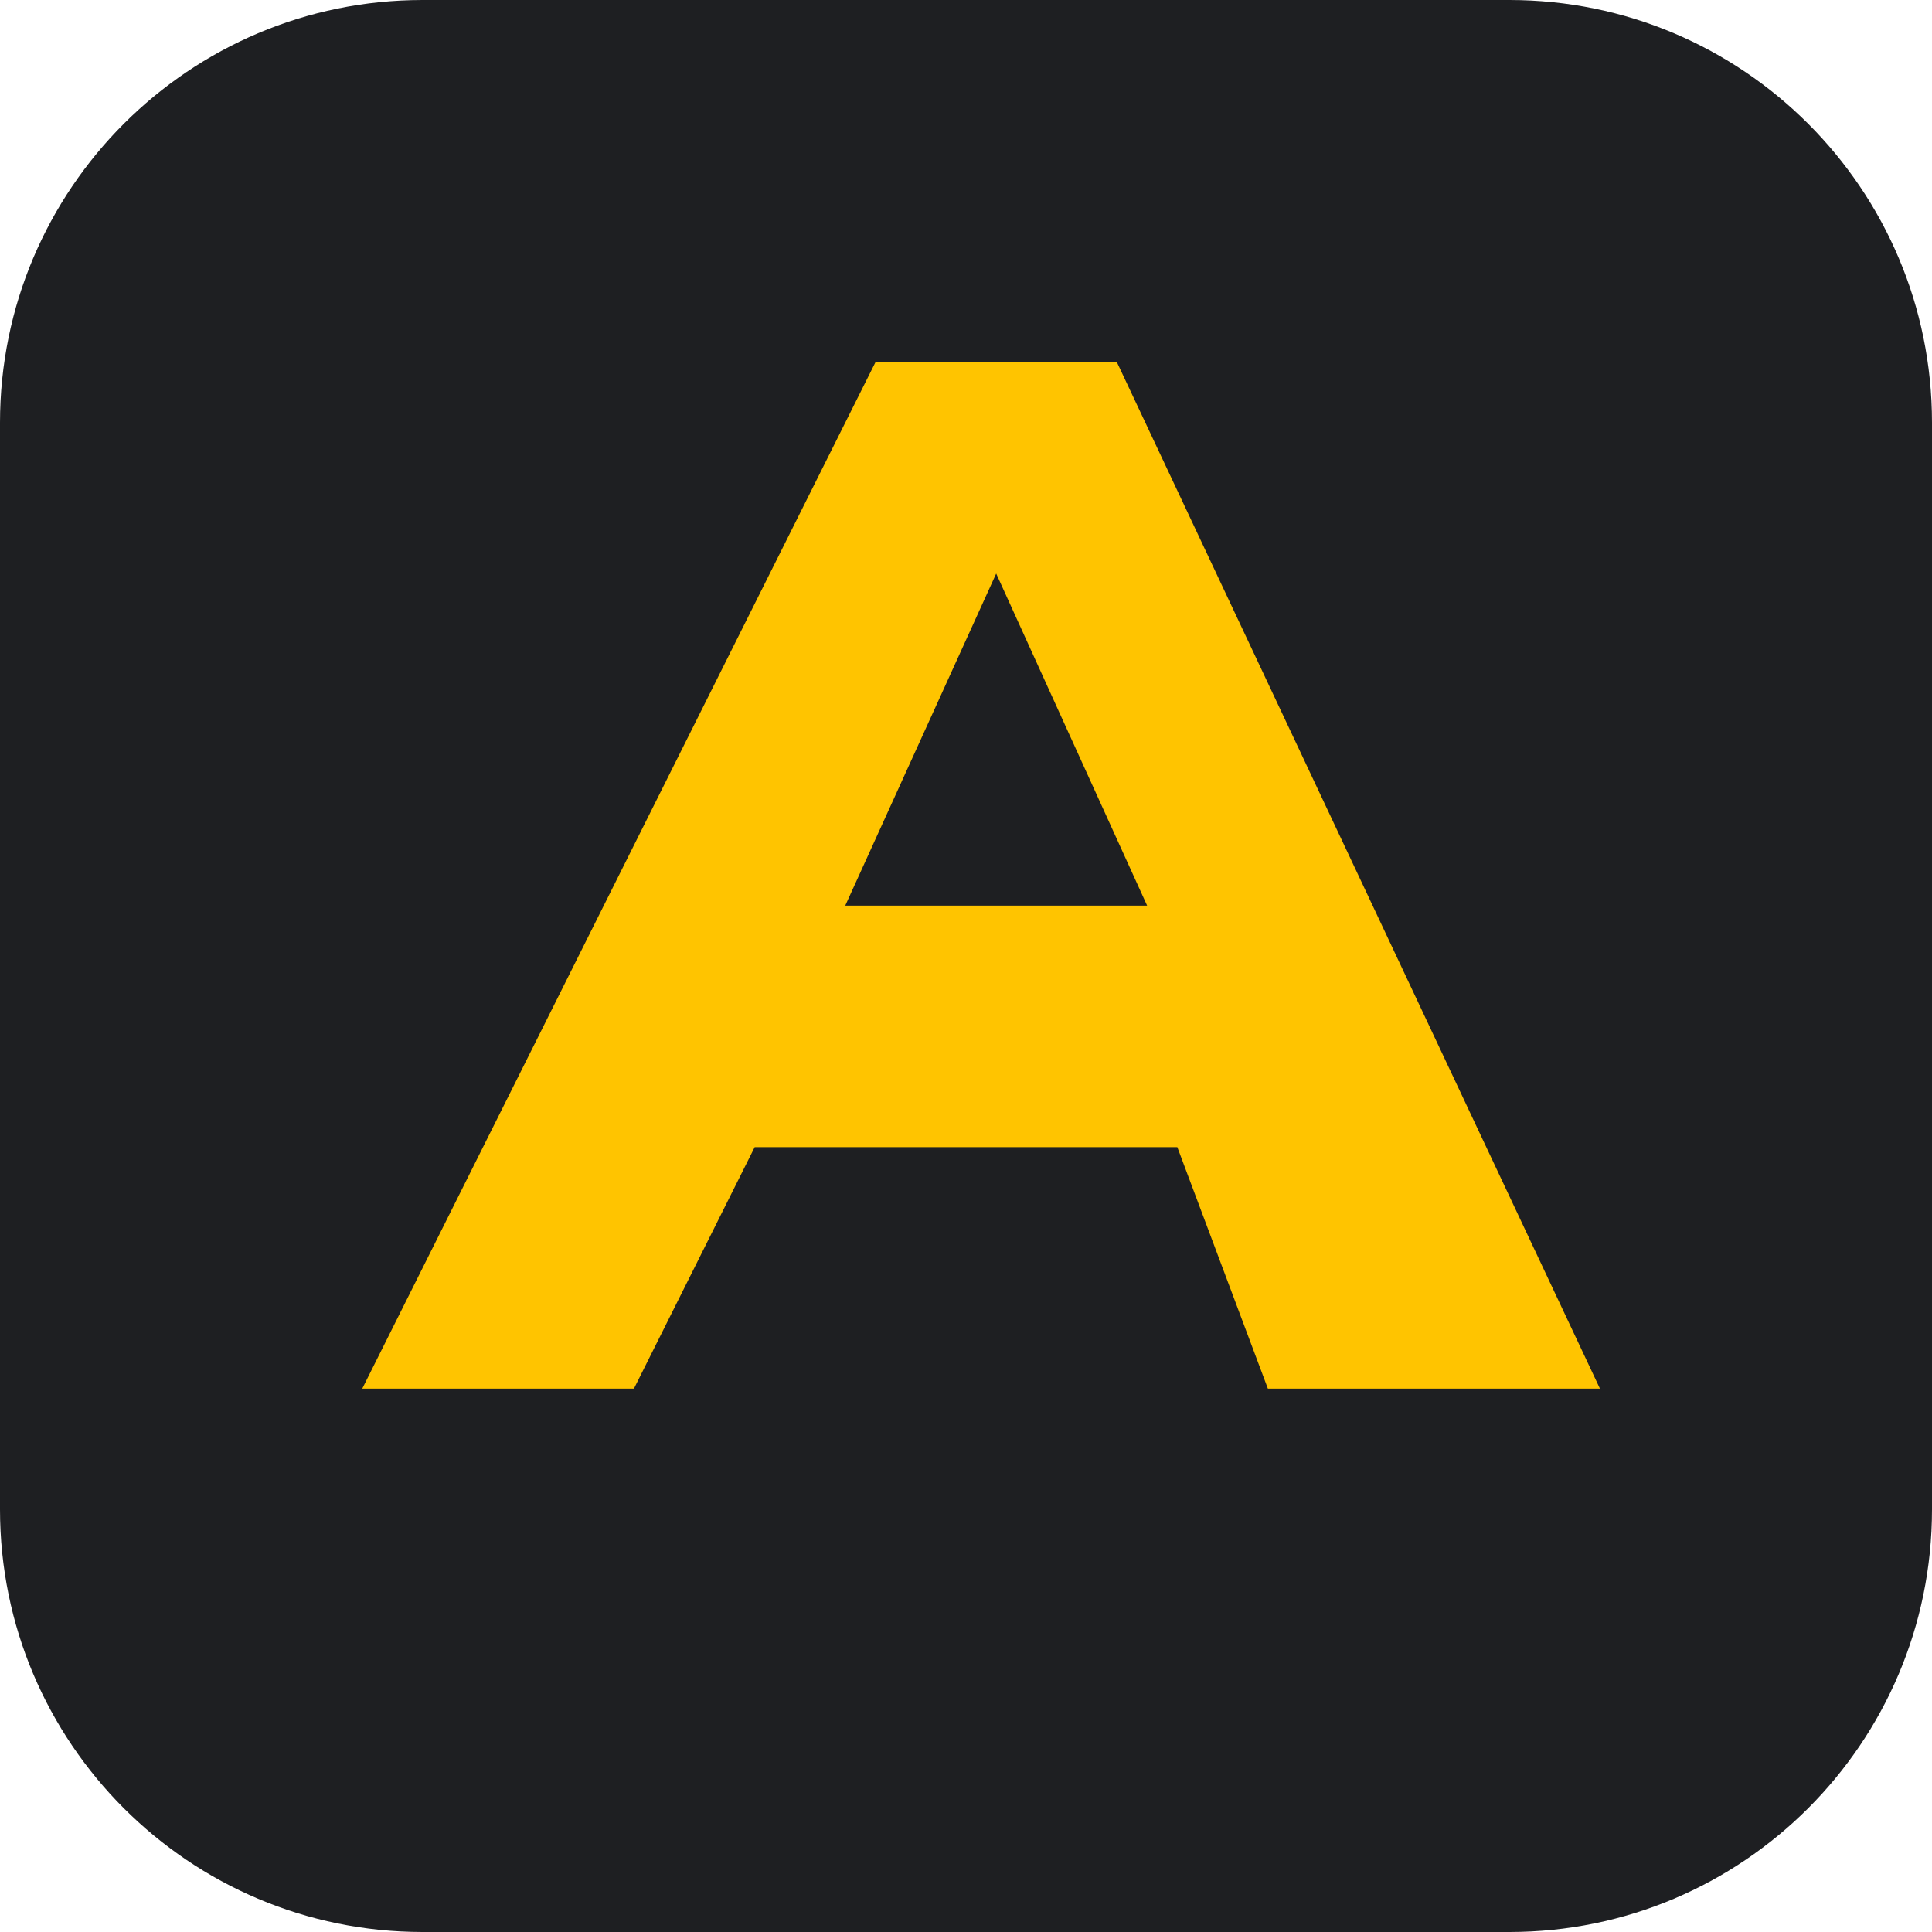
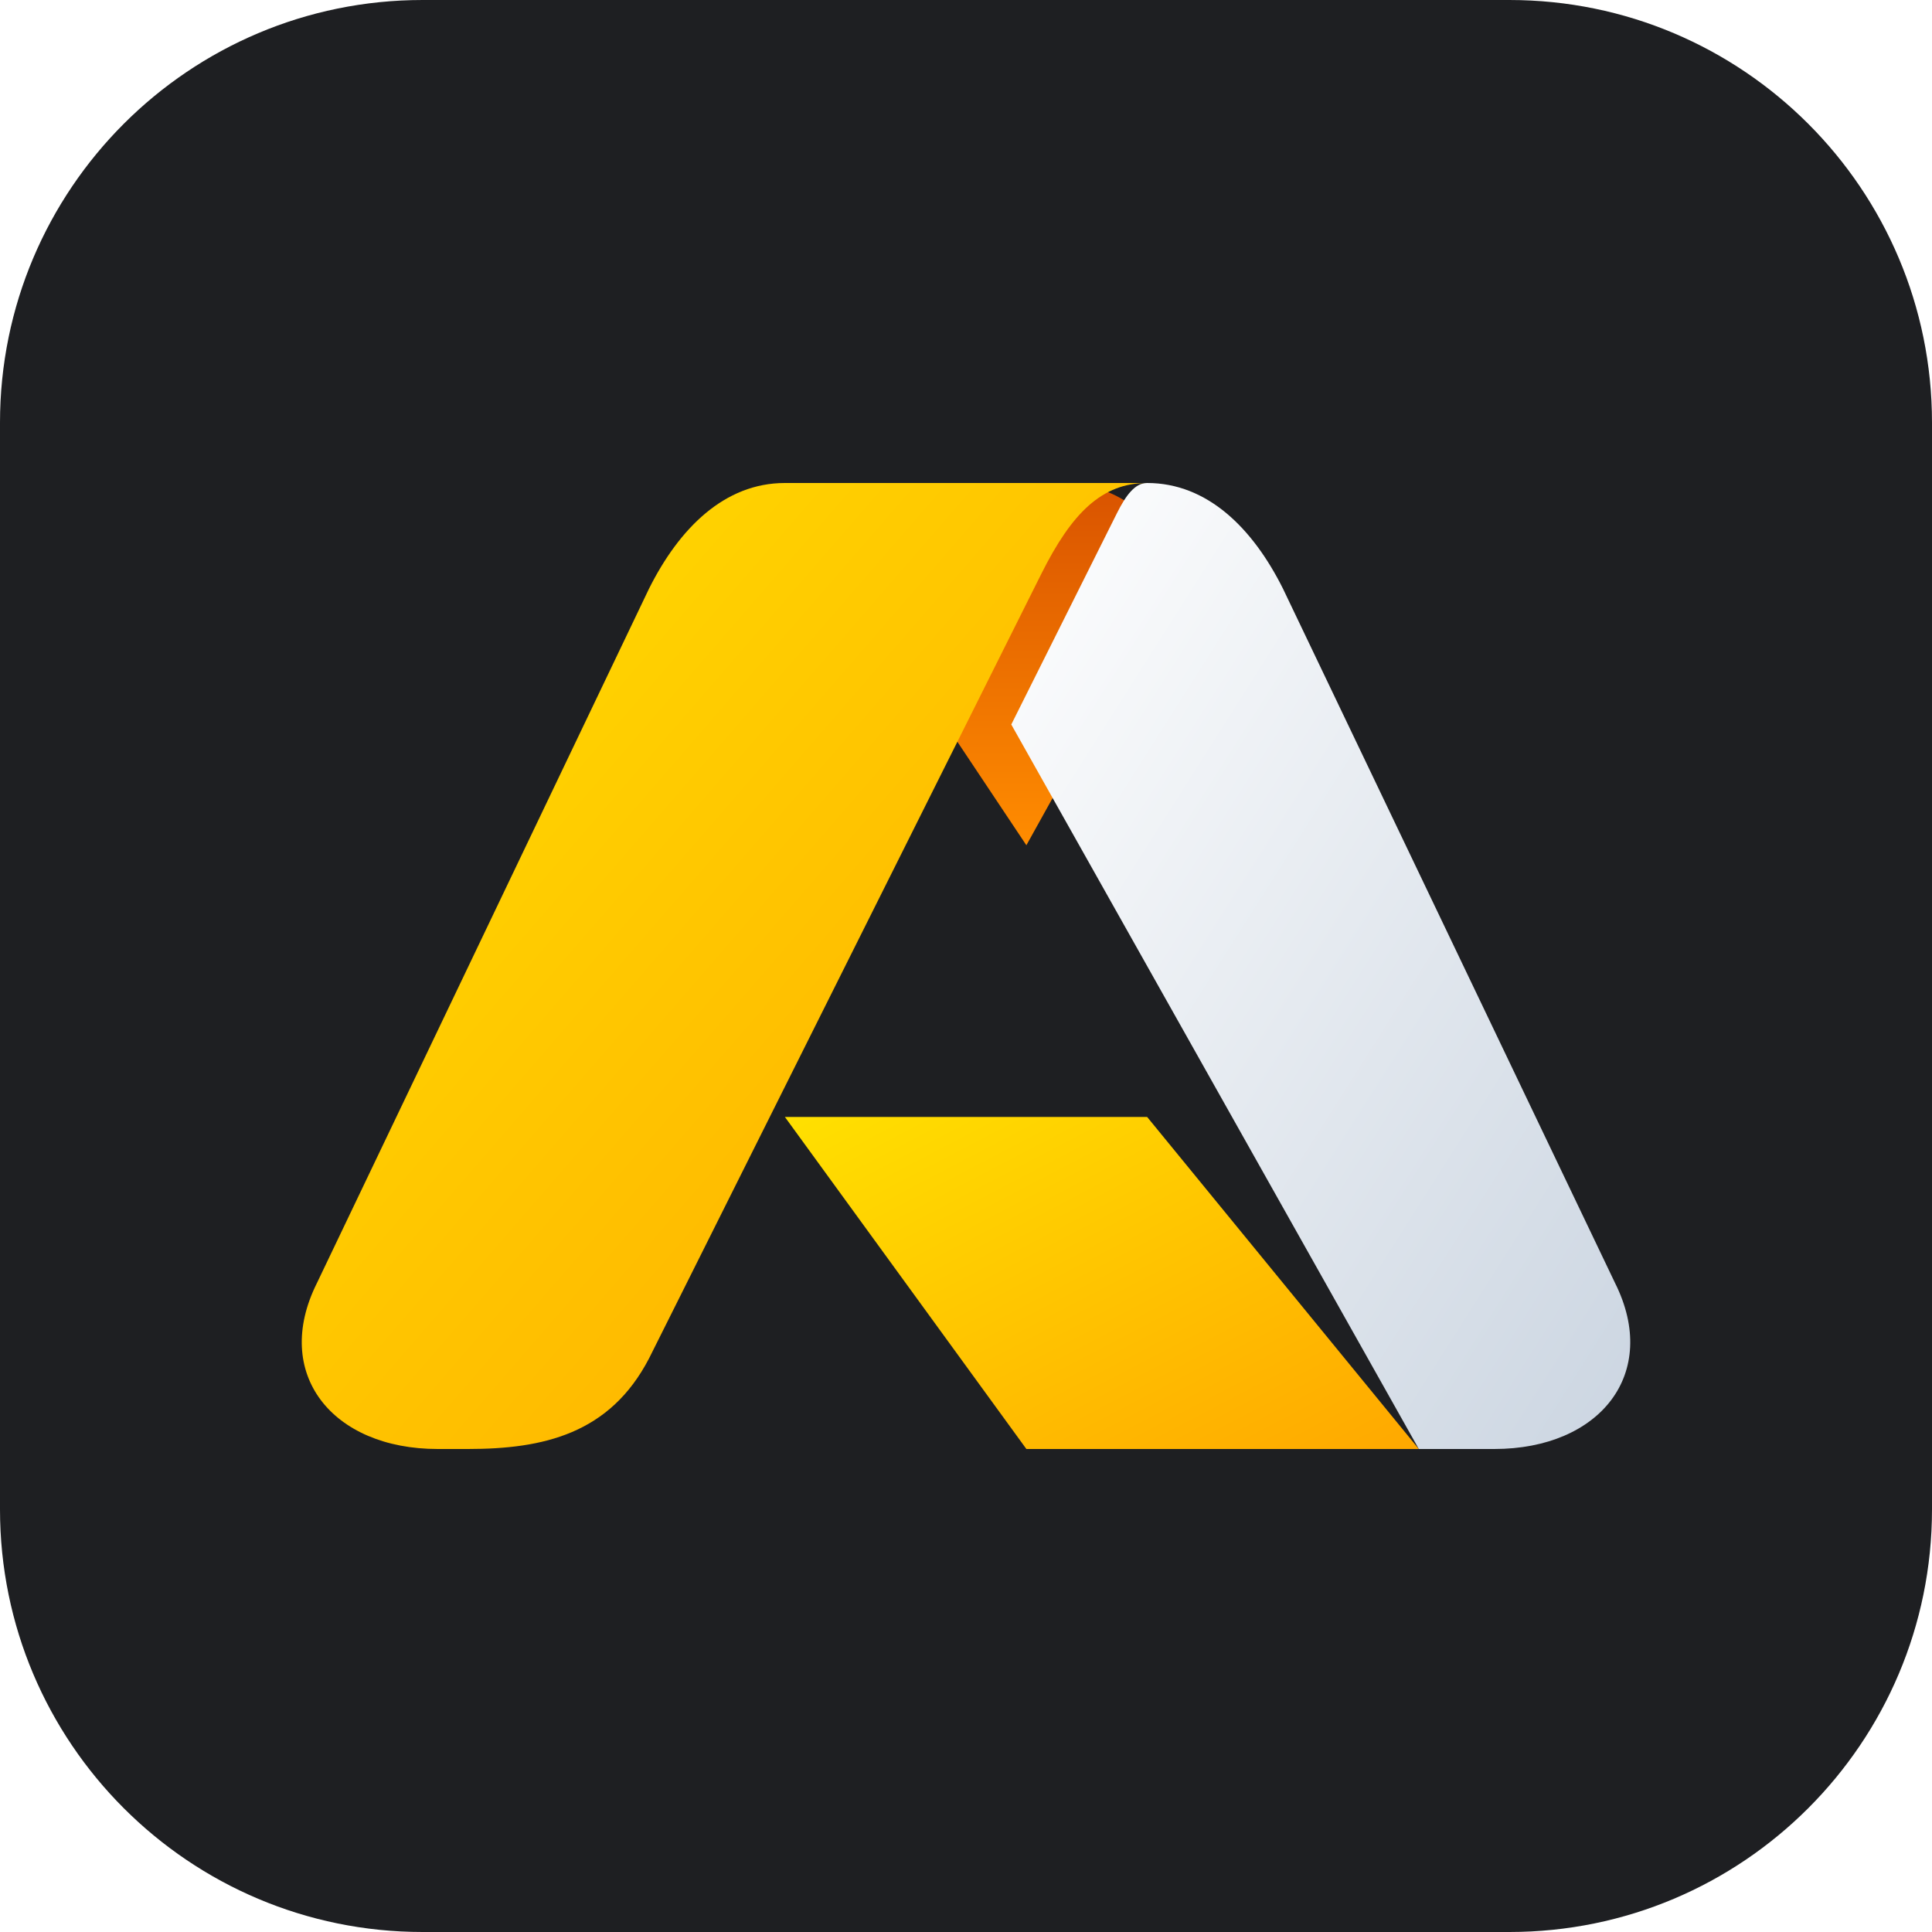
<svg xmlns="http://www.w3.org/2000/svg" viewBox="0 0 64 64">
+   <defs>
+     <linearGradient id="goldGrad" x1="0%" y1="0%" x2="100%" y2="100%">
+       <stop offset="0%" stop-color="#FFE000" />
+       <stop offset="100%" stop-color="#FFA800" />
+     </linearGradient>
+     <linearGradient id="silverGrad" x1="0%" y1="0%" x2="100%" y2="100%">
+       <stop offset="0%" stop-color="#FFFFFF" />
+       <stop offset="100%" stop-color="#CBD5E1" />
+     </linearGradient>
+     <linearGradient id="foldShadow" x1="0%" y1="0%" x2="0%" y2="100%">
+       <stop offset="0%" stop-color="#D95300" />
+       <stop offset="100%" stop-color="#FF8C00" />
+     </linearGradient>
+   </defs>
  <rect width="64" height="64" rx="14" fill="#1E1F22" />
-   <path d="M12 46 29 12h8l16 34H42l-3-8H25l-4 8z" fill="#FFC400" />
-   <path d="m28 30 5-11 5 11z" fill="#1E1F22" />
+   <path d="M26 37 H38 L47 48 H34 Z" fill="url(#goldGrad)" />
+   <path d="M35 16 Q38 16 39 19 L34 28 L30 22 Z" fill="url(#foldShadow)" />
+   <path d="M38 16 C40 16 41.5 17.5 42.5 19.5 L53.5 42.5 C55 45.5 53 48 49.5 48 H47 L33.5 24 L37 17 C37.3 16.4 37.6 16 38 16 Z" fill="url(#silverGrad)" />
+   <path d="M26 16 H38 C36.5 16 35.5 17 34.5 19 L21.5 45 C20.2 47.5 18 48 15.5 48 H14.5 C11 48 9 45.5 10.5 42.5 L21.5 19.5 C22.5 17.5 24 16 26 16 Z" fill="url(#goldGrad)" />
</svg>
